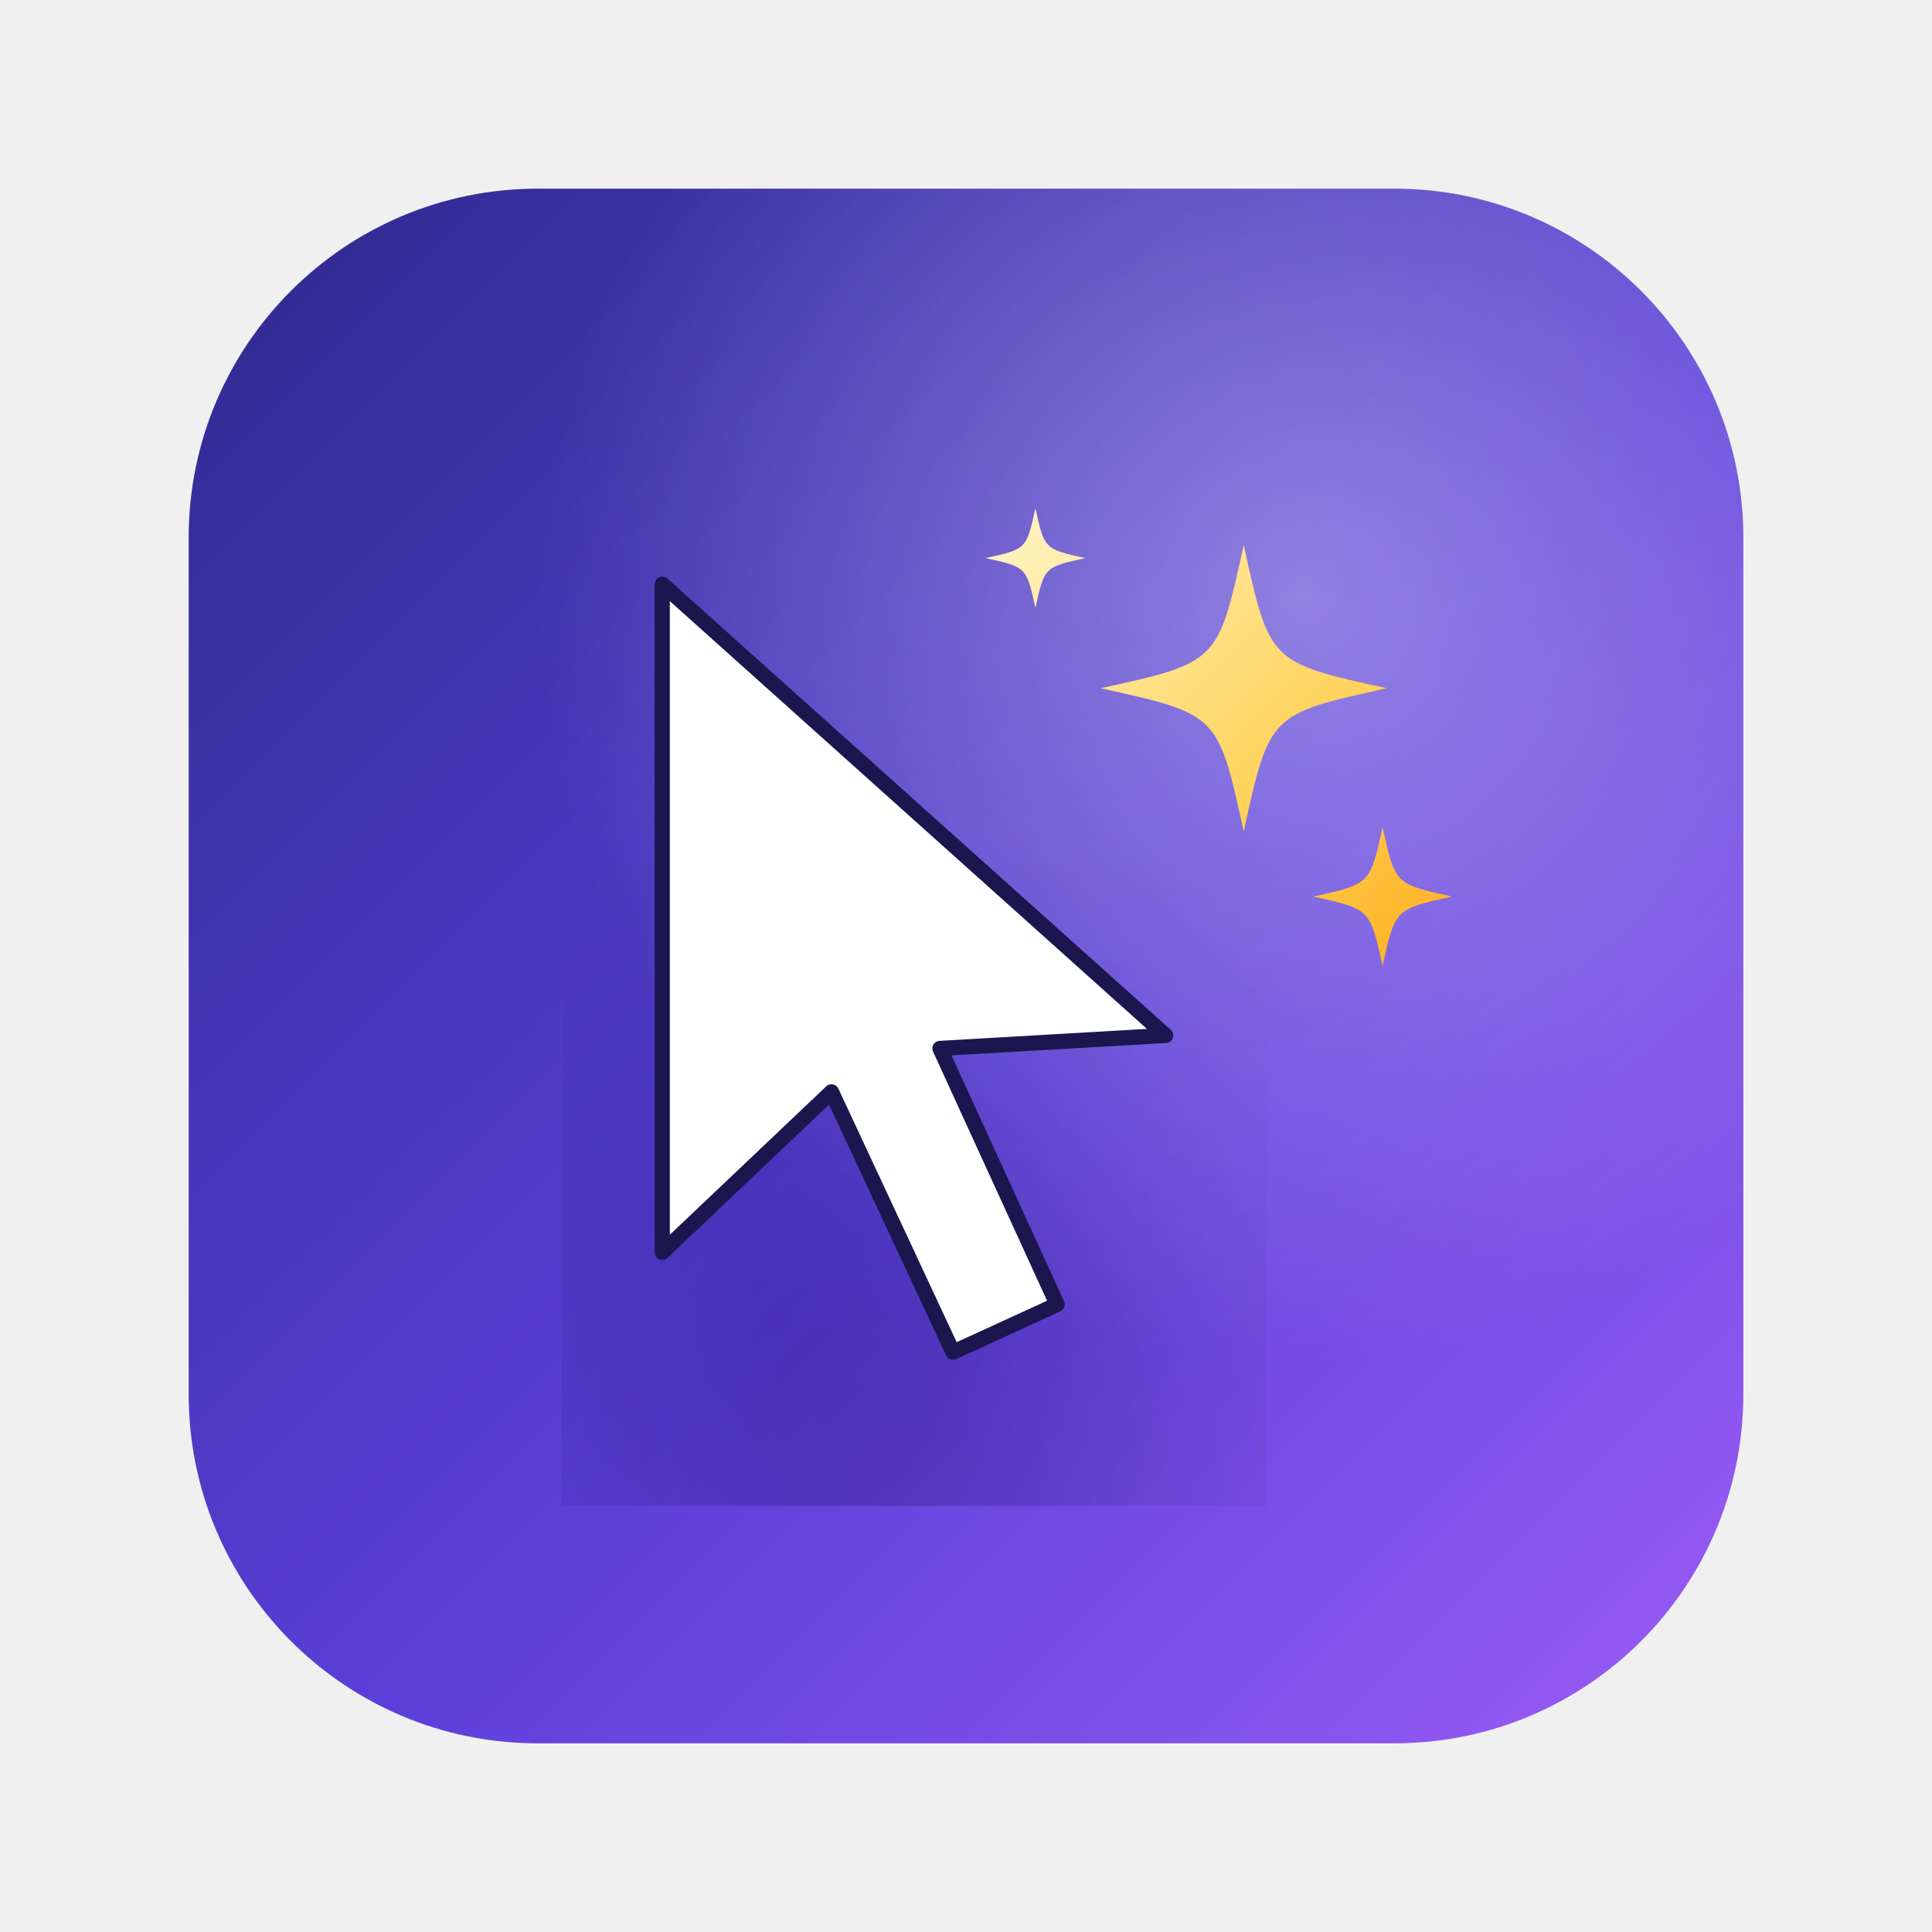
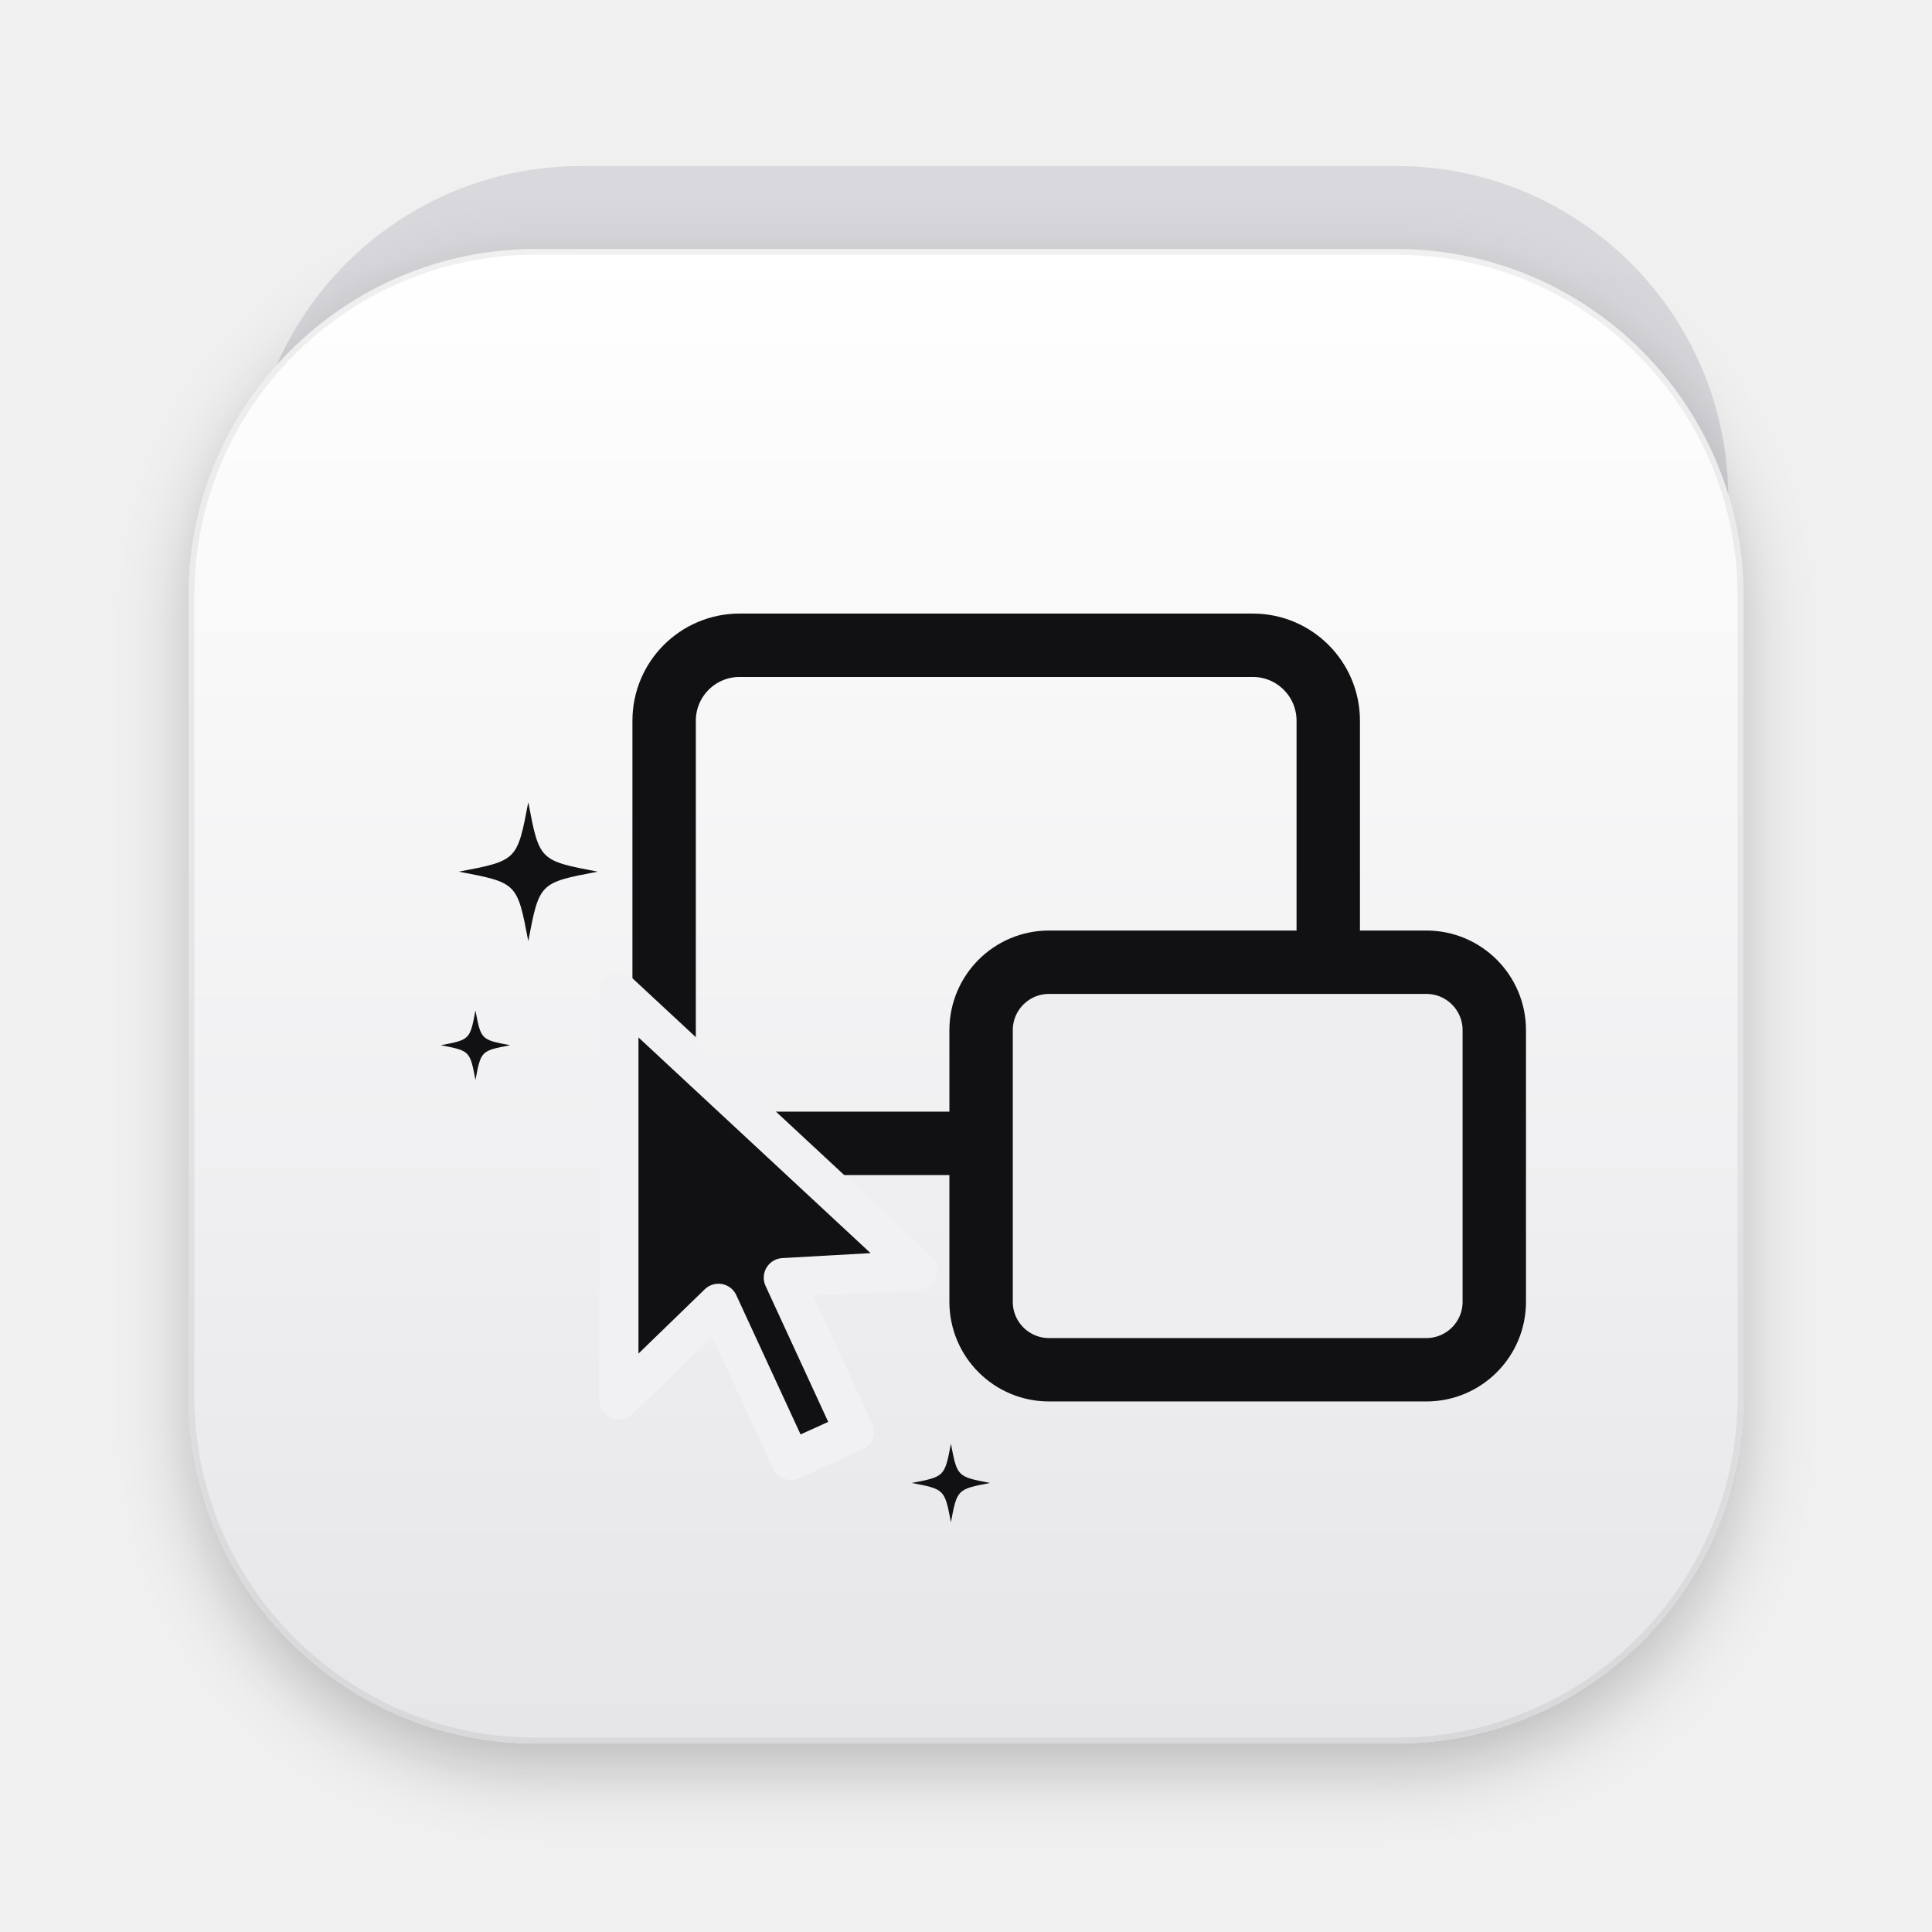
<svg xmlns="http://www.w3.org/2000/svg" viewBox="0 0 1024 1024">
  <defs>
-     <linearGradient id="bg" x1="0" y1="0" x2="1" y2="1">
-       <stop offset="0" stop-color="#2E2A8F" />
-       <stop offset="0.55" stop-color="#5B3FD9" />
-       <stop offset="1" stop-color="#9B5CF6" />
+     <linearGradient id="tile" x1="0" y1="0" x2="0" y2="1">
+       <stop offset="0" stop-color="#FFFFFF" />
+       <stop offset="1" stop-color="#E6E6E9" />
    </linearGradient>
-     <radialGradient id="glow" cx="0.72" cy="0.26" r="0.5">
-       <stop offset="0" stop-color="#FFFFFF" stop-opacity="0.35" />
-       <stop offset="1" stop-color="#FFFFFF" stop-opacity="0" />
-     </radialGradient>
-     <linearGradient id="gold" x1="0" y1="0" x2="1" y2="1">
-       <stop offset="0" stop-color="#FFF6C8" />
-       <stop offset="0.6" stop-color="#FFD25A" />
-       <stop offset="1" stop-color="#FFAE1F" />
+     <linearGradient id="back" x1="0" y1="0" x2="0" y2="1">
+       <stop offset="0" stop-color="#D9D9DD" />
+       <stop offset="1" stop-color="#C4C4C9" />
    </linearGradient>
    <filter id="sh" x="-20%" y="-20%" width="140%" height="140%">
-       <feDropShadow dx="0" dy="10" stdDeviation="14" flood-color="#120A40" flood-opacity="0.45" />
+       <feDropShadow dx="0" dy="14" stdDeviation="18" flood-color="#000" flood-opacity="0.22" />
    </filter>
  </defs>
-   <rect x="100" y="100" width="824" height="824" rx="185" fill="url(#bg)" />
-   <rect x="100" y="100" width="824" height="824" rx="185" fill="url(#glow)" />
-   <g transform="translate(236,236) scale(23)">
-     <path d="M5,3.2 L5,18.6 L8.9,14.9 L11.7,20.9 L14.1,19.8 L11.4,13.9 L16.6,13.6 Z" fill="#fff" filter="url(#sh)" stroke="#1B1450" stroke-width="0.35" stroke-linejoin="round" />
-     <path d="M18.4,2.3 C18.994,5.006 18.994,5.006 21.7,5.6 C18.994,6.194 18.994,6.194 18.4,8.9 C17.806,6.194 17.806,6.194 15.1,5.6 C17.806,5.006 17.806,5.006 18.4,2.3 Z M21.6,8.8 C21.888,10.112 21.888,10.112 23.2,10.4 C21.888,10.688 21.888,10.688 21.6,12.0 C21.312,10.688 21.312,10.688 20.0,10.4 C21.312,10.112 21.312,10.112 21.6,8.8 Z M13.6,1.45 C13.807,2.393 13.807,2.393 14.75,2.6 C13.807,2.807 13.807,2.807 13.6,3.75 C13.393,2.807 13.393,2.807 12.45,2.6 C13.393,2.393 13.393,2.393 13.6,1.45 Z" fill="url(#gold)" />
+   <rect x="132" y="88" width="784" height="784" rx="176" fill="url(#back)" />
+   <rect x="100" y="132" width="824" height="792" rx="184" fill="url(#tile)" filter="url(#sh)" />
+   <rect x="101.5" y="133.5" width="821" height="789" rx="182.5" fill="none" stroke="#000" stroke-opacity="0.06" stroke-width="3" />
+   <g transform="translate(112,150) scale(8)">
+     <g>
+       <rect x="30" y="24" width="44" height="33" rx="5" fill="none" stroke="#111114" stroke-width="4.2" />
+       <rect x="51" y="45" width="34" height="27" rx="4.5" fill="#EEEEF0" stroke="#111114" stroke-width="4.2" />
+     </g>
+     <path d="M27,47 L27,74 L33.6,67.6 L38.4,78 L42.6,76.1 L37.9,65.9 L46.8,65.4 Z" fill="#111114" stroke="#F1F1F3" stroke-width="2.6" stroke-linejoin="round" />
+     <path d="M21,34.4 C21.736,38.264 21.736,38.264 25.6,39 C21.736,39.736 21.736,39.736 21,43.6 C20.264,39.736 20.264,39.736 16.4,39 C20.264,38.264 20.264,38.264 21,34.4 Z M17.5,48.2 C17.868,50.132 17.868,50.132 19.8,50.5 C17.868,50.868 17.868,50.868 17.5,52.8 C17.132,50.868 17.132,50.868 15.2,50.5 C17.132,50.132 17.132,50.132 17.5,48.2 Z M49,76.9 C49.416,79.084 49.416,79.084 51.6,79.5 C49.416,79.916 49.416,79.916 49,82.1 C48.584,79.916 48.584,79.916 46.4,79.5 C48.584,79.084 48.584,79.084 49,76.9 Z" fill="#111114" />
  </g>
</svg>
